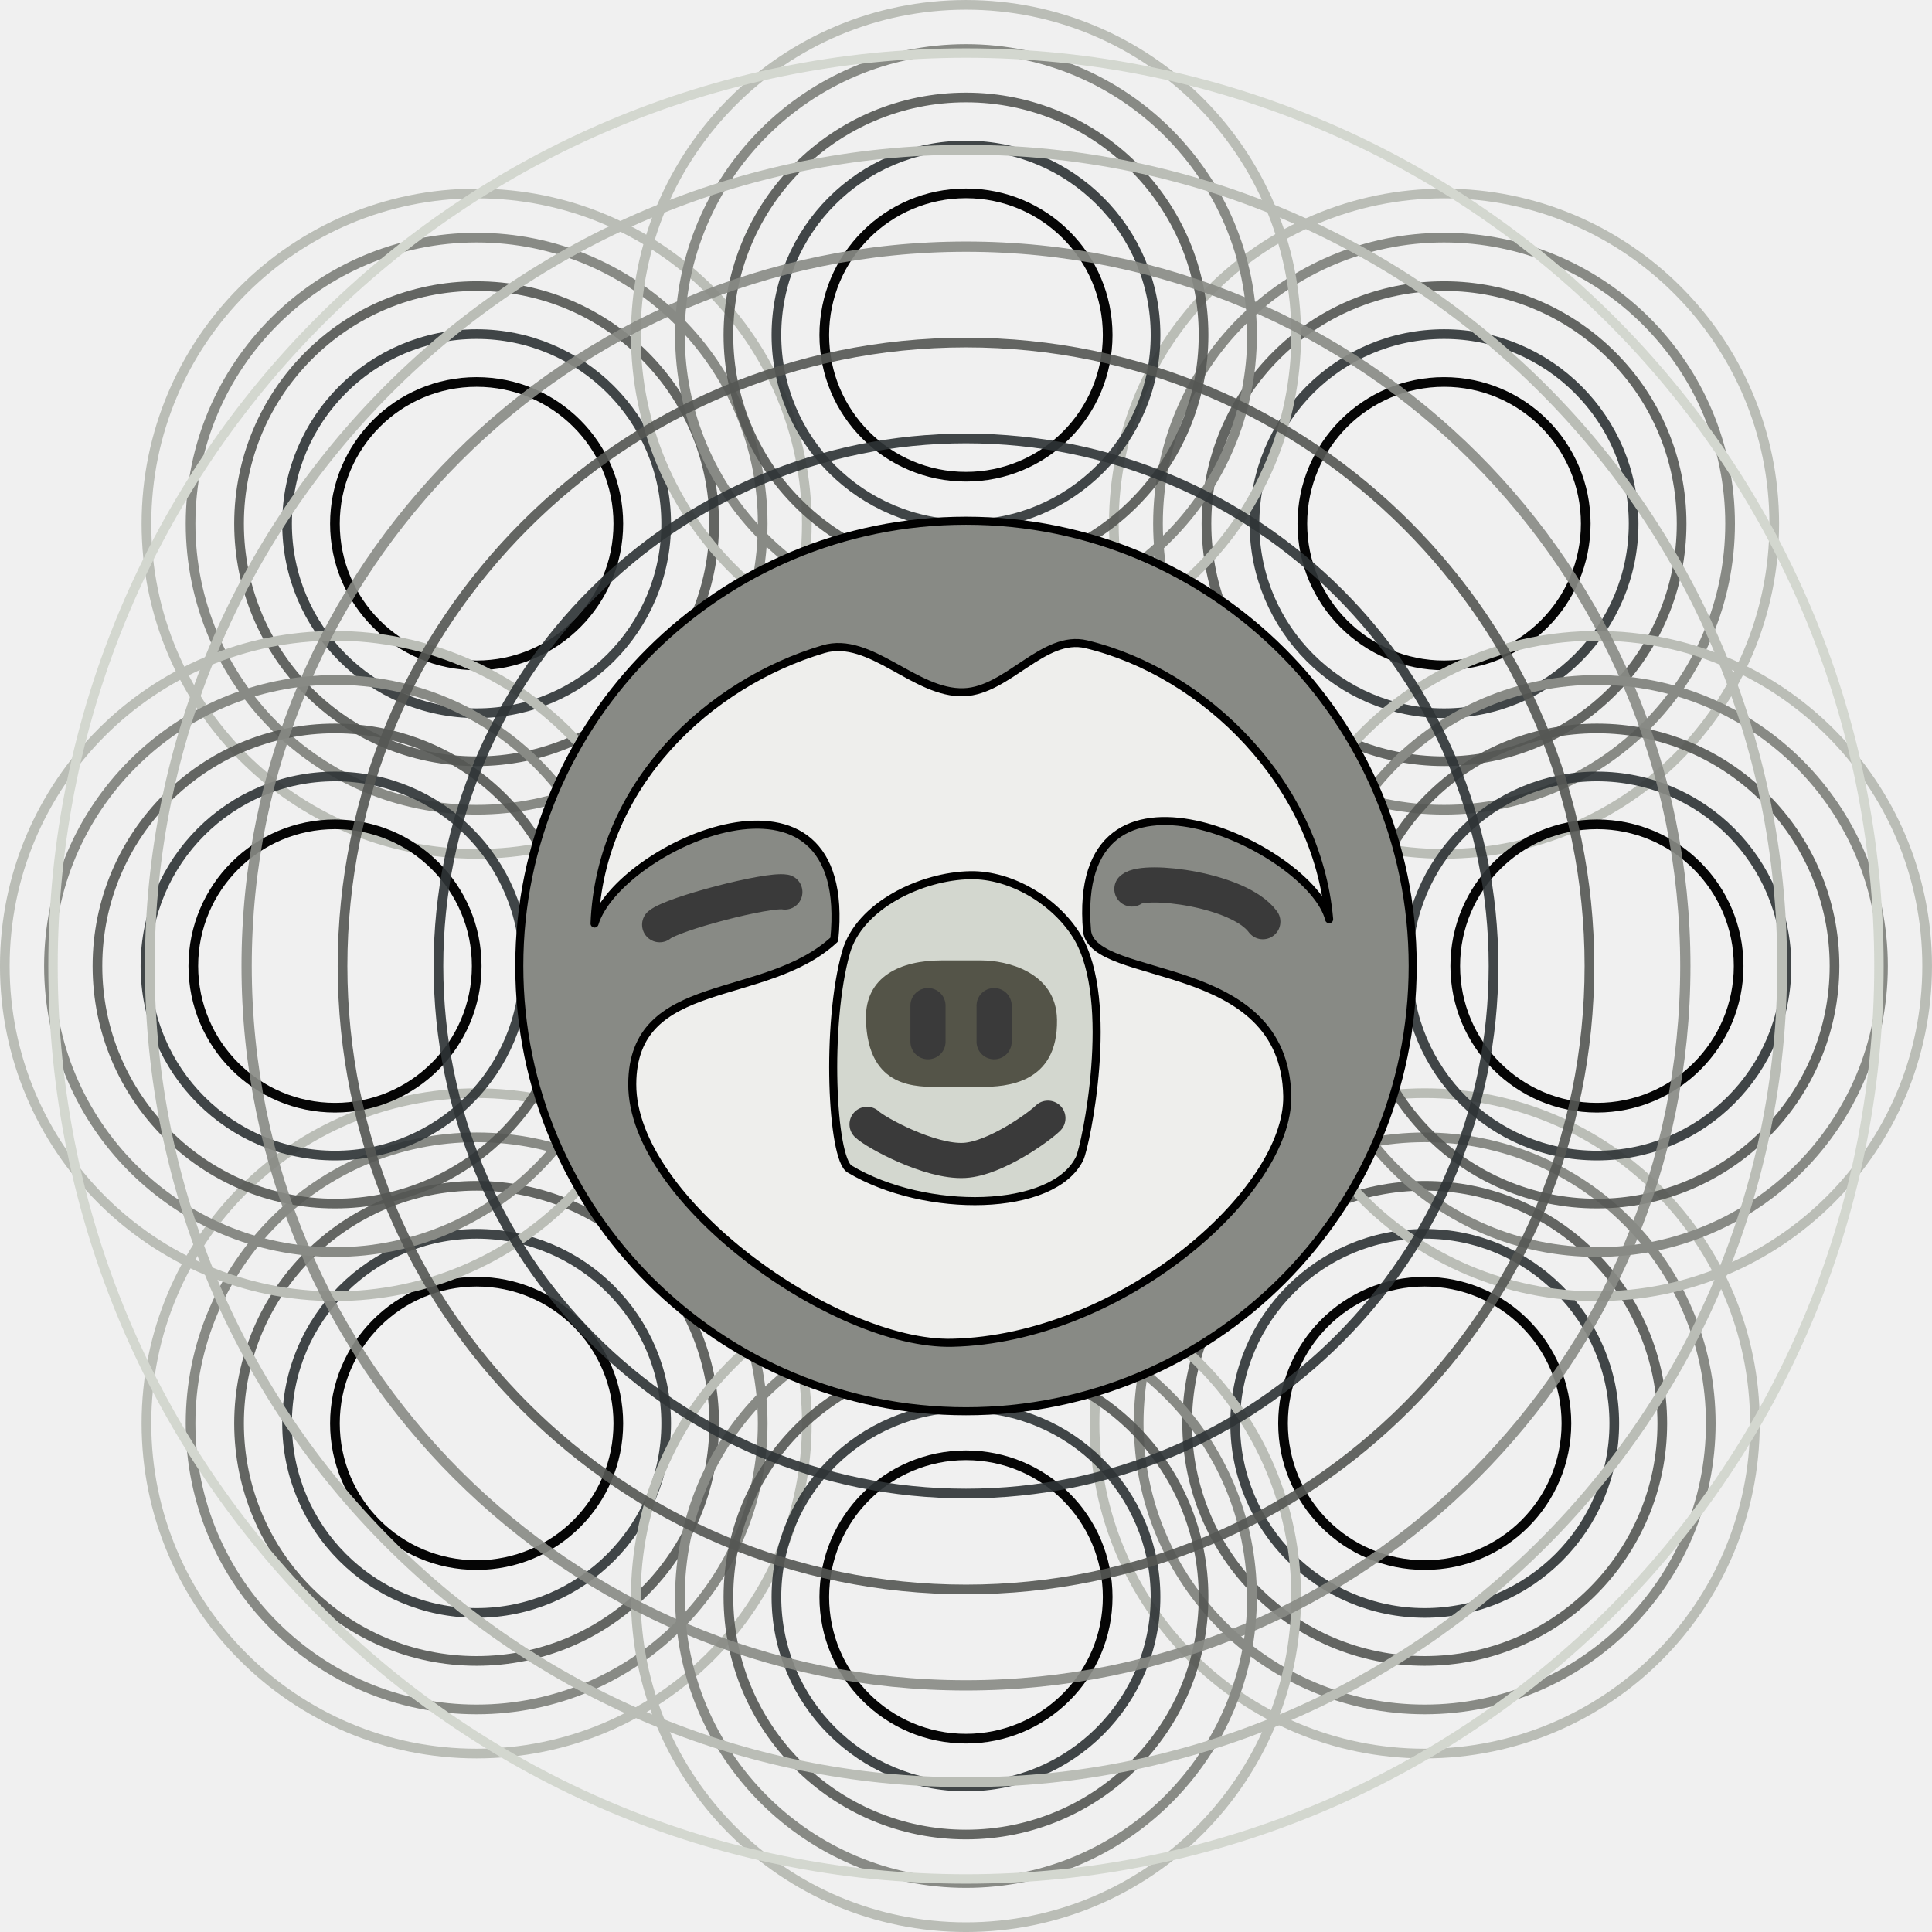
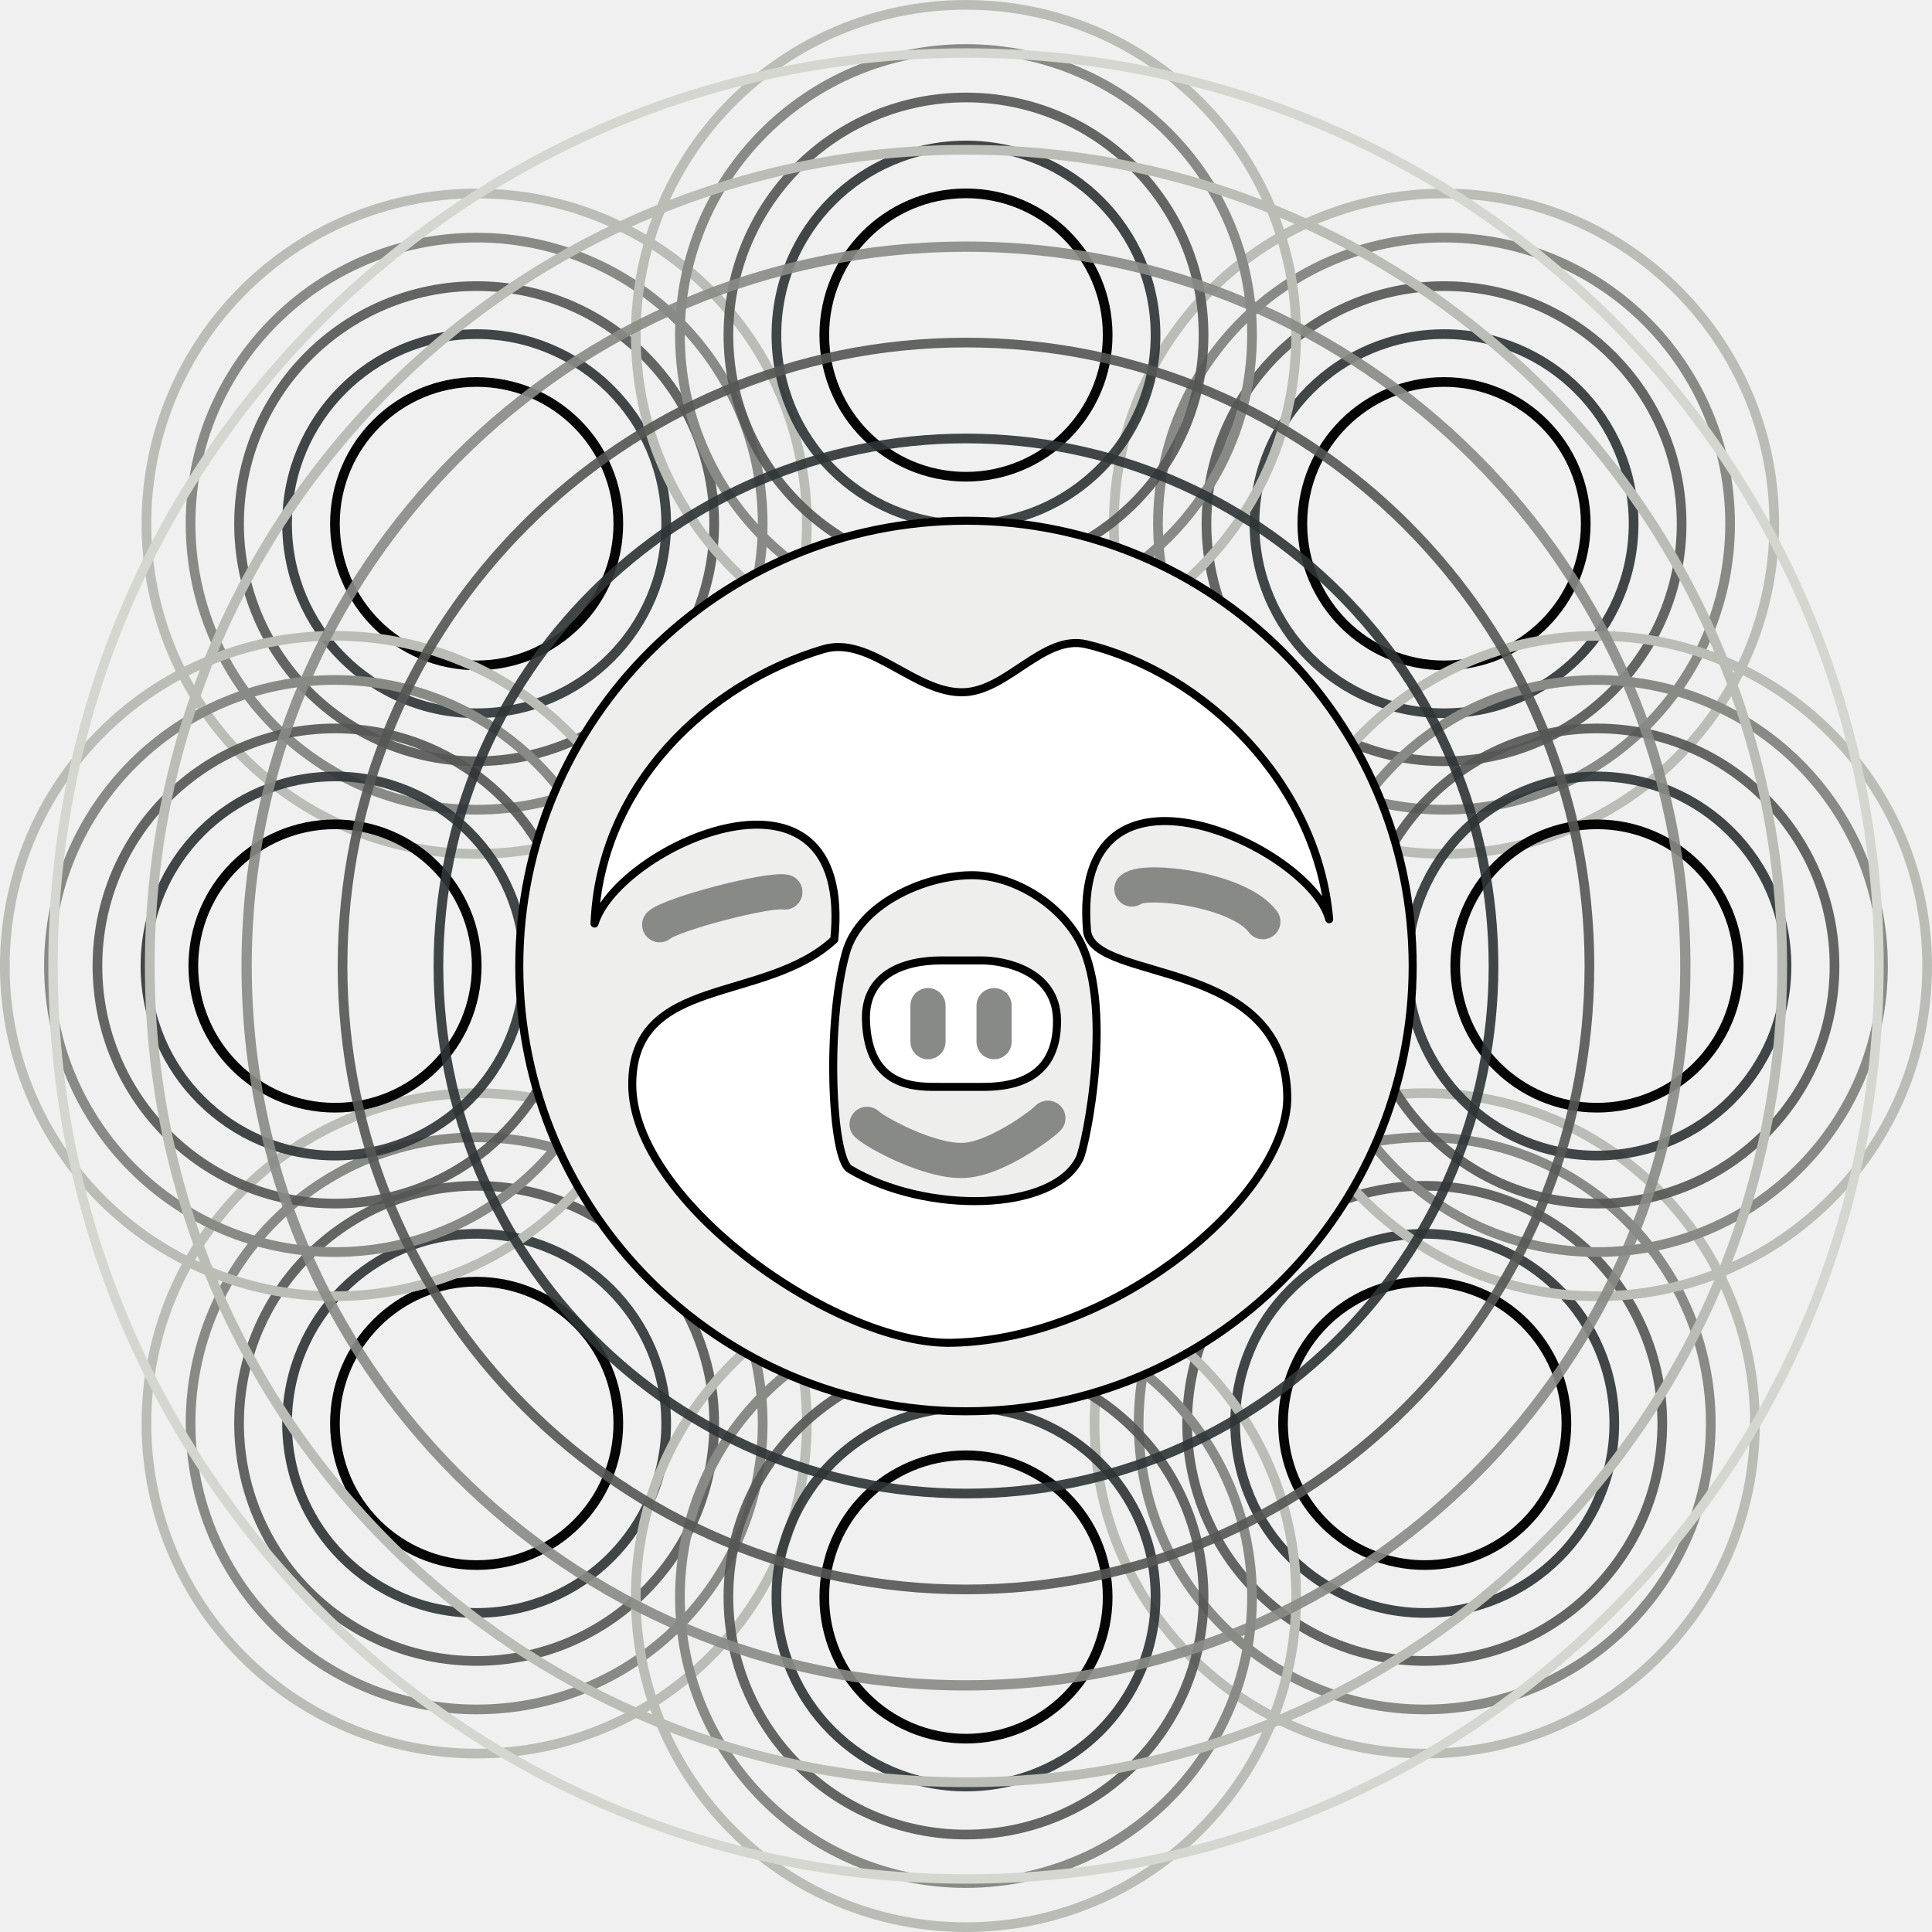
<svg xmlns="http://www.w3.org/2000/svg" xmlns:xlink="http://www.w3.org/1999/xlink" width="200" height="200" viewBox="0 0 52.917 52.917" version="1.1" id="svg8">
  <defs id="defs2">
    <path id="path-1" d="m 0.191,0.137 25.671,0 0,31.895 -25.671,0 z" />
    <path id="path-3" d="m 0.191,0.137 25.671,0 0,31.895 -25.671,0 z" />
    <mask fill="#fff" id="mask-2">
      <use id="use5454" xlink:href="#path-1" x="0" y="0" width="100%" height="100%" />
    </mask>
    <mask fill="#fff" id="mask-4">
      <use id="use5483" xlink:href="#path-3" x="0" y="0" width="100%" height="100%" />
    </mask>
  </defs>
  <g id="layer1" transform="translate(0,-244.0833)">
    <g transform="translate(-29.59807,11.20271)" id="g1090">
      <circle r="7.835" style="fill:none;stroke:#888a85;stroke-width:0.265;stroke-miterlimit:4;stroke-dasharray:none;stroke-opacity:1" cy="247.224" cx="69.15" id="circle1080" />
      <circle id="circle1082" cx="69.15" cy="247.224" style="fill:none;stroke:#babdb6;stroke-width:0.265;stroke-miterlimit:4;stroke-dasharray:none;stroke-opacity:1" r="9.044" />
      <circle r="6.507" style="opacity:0.91;fill:none;stroke:#555753;stroke-width:0.265;stroke-miterlimit:4;stroke-dasharray:none;stroke-opacity:1" cy="247.224" cx="69.15" id="circle1084" />
      <circle id="circle1086" cx="69.15" cy="247.224" style="opacity:0.91;fill:none;stroke:#2e3436;stroke-width:0.265;stroke-miterlimit:4;stroke-dasharray:none;stroke-opacity:1" r="5.192" />
      <circle id="circle1088" cx="69.15" cy="247.224" style="opacity:0.98;fill:none;stroke:#000000;stroke-width:0.265;stroke-miterlimit:4;stroke-dasharray:none;stroke-opacity:1" r="3.881" />
    </g>
    <g id="g1102" transform="translate(-56.09536,11.20271)">
      <circle id="circle1092" cx="69.15" cy="247.224" style="fill:none;stroke:#888a85;stroke-width:0.265;stroke-miterlimit:4;stroke-dasharray:none;stroke-opacity:1" r="7.835" />
      <circle r="9.044" style="fill:none;stroke:#babdb6;stroke-width:0.265;stroke-miterlimit:4;stroke-dasharray:none;stroke-opacity:1" cy="247.224" cx="69.15" id="circle1094" />
      <circle id="circle1096" cx="69.15" cy="247.224" style="opacity:0.91;fill:none;stroke:#555753;stroke-width:0.265;stroke-miterlimit:4;stroke-dasharray:none;stroke-opacity:1" r="6.507" />
      <circle r="5.192" style="opacity:0.91;fill:none;stroke:#2e3436;stroke-width:0.265;stroke-miterlimit:4;stroke-dasharray:none;stroke-opacity:1" cy="247.224" cx="69.15" id="circle1098" />
      <circle r="3.881" style="opacity:0.98;fill:none;stroke:#000000;stroke-width:0.265;stroke-miterlimit:4;stroke-dasharray:none;stroke-opacity:1" cy="247.224" cx="69.15" id="circle1100" />
    </g>
    <g transform="translate(-56.09536,35.84523)" id="g1114">
      <circle r="7.835" style="fill:none;stroke:#888a85;stroke-width:0.265;stroke-miterlimit:4;stroke-dasharray:none;stroke-opacity:1" cy="247.224" cx="69.15" id="circle1104" />
      <circle id="circle1106" cx="69.15" cy="247.224" style="fill:none;stroke:#babdb6;stroke-width:0.265;stroke-miterlimit:4;stroke-dasharray:none;stroke-opacity:1" r="9.044" />
      <circle r="6.507" style="opacity:0.91;fill:none;stroke:#555753;stroke-width:0.265;stroke-miterlimit:4;stroke-dasharray:none;stroke-opacity:1" cy="247.224" cx="69.15" id="circle1108" />
      <circle id="circle1110" cx="69.15" cy="247.224" style="opacity:0.91;fill:none;stroke:#2e3436;stroke-width:0.265;stroke-miterlimit:4;stroke-dasharray:none;stroke-opacity:1" r="5.192" />
      <circle id="circle1112" cx="69.15" cy="247.224" style="opacity:0.98;fill:none;stroke:#000000;stroke-width:0.265;stroke-miterlimit:4;stroke-dasharray:none;stroke-opacity:1" r="3.881" />
    </g>
    <g id="g1126" transform="translate(-30.12724,35.84523)">
      <circle id="circle1116" cx="69.15" cy="247.224" style="fill:none;stroke:#888a85;stroke-width:0.265;stroke-miterlimit:4;stroke-dasharray:none;stroke-opacity:1" r="7.835" />
      <circle r="9.044" style="fill:none;stroke:#babdb6;stroke-width:0.265;stroke-miterlimit:4;stroke-dasharray:none;stroke-opacity:1" cy="247.224" cx="69.15" id="circle1118" />
      <circle id="circle1120" cx="69.15" cy="247.224" style="opacity:0.91;fill:none;stroke:#555753;stroke-width:0.265;stroke-miterlimit:4;stroke-dasharray:none;stroke-opacity:1" r="6.507" />
      <circle r="5.192" style="opacity:0.91;fill:none;stroke:#2e3436;stroke-width:0.265;stroke-miterlimit:4;stroke-dasharray:none;stroke-opacity:1" cy="247.224" cx="69.15" id="circle1122" />
      <circle r="3.881" style="opacity:0.98;fill:none;stroke:#000000;stroke-width:0.265;stroke-miterlimit:4;stroke-dasharray:none;stroke-opacity:1" cy="247.224" cx="69.15" id="circle1124" />
    </g>
    <g id="g1066" transform="translate(-25.41006,23.31814)">
      <circle id="circle1056" cx="69.15" cy="247.224" style="fill:none;stroke:#888a85;stroke-width:0.265;stroke-miterlimit:4;stroke-dasharray:none;stroke-opacity:1" r="7.835" />
      <circle r="9.044" style="fill:none;stroke:#babdb6;stroke-width:0.265;stroke-miterlimit:4;stroke-dasharray:none;stroke-opacity:1" cy="247.224" cx="69.15" id="circle1058" />
      <circle id="circle1060" cx="69.15" cy="247.224" style="opacity:0.91;fill:none;stroke:#555753;stroke-width:0.265;stroke-miterlimit:4;stroke-dasharray:none;stroke-opacity:1" r="6.507" />
      <circle r="5.192" style="opacity:0.91;fill:none;stroke:#2e3436;stroke-width:0.265;stroke-miterlimit:4;stroke-dasharray:none;stroke-opacity:1" cy="247.224" cx="69.15" id="circle1062" />
      <circle r="3.881" style="opacity:0.98;fill:none;stroke:#000000;stroke-width:0.265;stroke-miterlimit:4;stroke-dasharray:none;stroke-opacity:1" cy="247.224" cx="69.15" id="circle1064" />
    </g>
    <g transform="translate(-59.97407,23.31814)" id="g1054">
      <circle r="7.835" style="fill:none;stroke:#888a85;stroke-width:0.265;stroke-miterlimit:4;stroke-dasharray:none;stroke-opacity:1" cy="247.224" cx="69.15" id="circle1044" />
      <circle id="circle1046" cx="69.15" cy="247.224" style="fill:none;stroke:#babdb6;stroke-width:0.265;stroke-miterlimit:4;stroke-dasharray:none;stroke-opacity:1" r="9.044" />
      <circle r="6.507" style="opacity:0.91;fill:none;stroke:#555753;stroke-width:0.265;stroke-miterlimit:4;stroke-dasharray:none;stroke-opacity:1" cy="247.224" cx="69.15" id="circle1048" />
      <circle id="circle1050" cx="69.15" cy="247.224" style="opacity:0.91;fill:none;stroke:#2e3436;stroke-width:0.265;stroke-miterlimit:4;stroke-dasharray:none;stroke-opacity:1" r="5.192" />
      <circle id="circle1052" cx="69.15" cy="247.224" style="opacity:0.98;fill:none;stroke:#000000;stroke-width:0.265;stroke-miterlimit:4;stroke-dasharray:none;stroke-opacity:1" r="3.881" />
    </g>
    <g id="g1042" transform="translate(-42.69206,6.036142)">
      <circle id="circle1018" cx="69.15" cy="247.224" style="fill:none;stroke:#888a85;stroke-width:0.265;stroke-miterlimit:4;stroke-dasharray:none;stroke-opacity:1" r="7.835" />
      <circle r="9.044" style="fill:none;stroke:#babdb6;stroke-width:0.265;stroke-miterlimit:4;stroke-dasharray:none;stroke-opacity:1" cy="247.224" cx="69.15" id="circle1020" />
      <circle id="circle1022" cx="69.15" cy="247.224" style="opacity:0.91;fill:none;stroke:#555753;stroke-width:0.265;stroke-miterlimit:4;stroke-dasharray:none;stroke-opacity:1" r="6.507" />
      <circle r="5.192" style="opacity:0.91;fill:none;stroke:#2e3436;stroke-width:0.265;stroke-miterlimit:4;stroke-dasharray:none;stroke-opacity:1" cy="247.224" cx="69.15" id="circle1024" />
      <circle r="3.881" style="opacity:0.98;fill:none;stroke:#000000;stroke-width:0.265;stroke-miterlimit:4;stroke-dasharray:none;stroke-opacity:1" cy="247.224" cx="69.15" id="circle1035" />
    </g>
    <g transform="translate(-42.69206,40.60014)" id="g1078">
      <circle r="7.835" style="fill:none;stroke:#888a85;stroke-width:0.265;stroke-miterlimit:4;stroke-dasharray:none;stroke-opacity:1" cy="247.224" cx="69.15" id="circle1068" />
      <circle id="circle1070" cx="69.15" cy="247.224" style="fill:none;stroke:#babdb6;stroke-width:0.265;stroke-miterlimit:4;stroke-dasharray:none;stroke-opacity:1" r="9.044" />
      <circle r="6.507" style="opacity:0.91;fill:none;stroke:#555753;stroke-width:0.265;stroke-miterlimit:4;stroke-dasharray:none;stroke-opacity:1" cy="247.224" cx="69.15" id="circle1072" />
      <circle id="circle1074" cx="69.15" cy="247.224" style="opacity:0.91;fill:none;stroke:#2e3436;stroke-width:0.265;stroke-miterlimit:4;stroke-dasharray:none;stroke-opacity:1" r="5.192" />
      <circle id="circle1076" cx="69.15" cy="247.224" style="opacity:0.98;fill:none;stroke:#000000;stroke-width:0.265;stroke-miterlimit:4;stroke-dasharray:none;stroke-opacity:1" r="3.881" />
    </g>
-     <g id="g6013" transform="matrix(0.110243,0,0,0.110243,53.53875,168.4009)">
-       <ellipse ry="110.626" rx="110.983" cx="-245.643" cy="926.505" id="path4138" style="opacity:1;fill:#888a85;fill-opacity:1;fill-rule:nonzero;stroke:#000000;stroke-width:2;stroke-miterlimit:4;stroke-dasharray:none;stroke-dashoffset:0;stroke-opacity:1" />
-       <path id="path5244" d="m -281.071,847.794 c 11.673,-3.475 22.768,11.16 34.939,10.694 10.874,-0.416 19.816,-14.468 30.393,-11.914 29.53,7.131 57.38,34.63 60.321,68.315 -4.476,-17.801 -64.411,-46.023 -60.148,2.971 1.644,12.976 49.115,6.143 49.74,40.964 0.429,23.878 -41.467,60.359 -83.286,61.296 -28.953,0.648 -79.534,-35.276 -79.448,-64.239 0.081,-27.324 32.911,-19.868 50.199,-35.949 5.02,-49.754 -53.654,-23.309 -59.566,-3.971 1.385,-34.737 28.497,-59.726 56.857,-68.167 z" style="fill:#eeeeec;fill-rule:evenodd;stroke:#000000;stroke-width:2;stroke-linecap:round;stroke-linejoin:round;stroke-miterlimit:4;stroke-dasharray:none;stroke-opacity:1" />
-       <path id="path5254" d="m -274.566,976.945 c 18.934,11.301 50.69,10.765 57.168,-2.648 1.465,-3.034 9.061,-39.043 -0.628,-55.087 -5.275,-8.736 -16.337,-15.434 -26.541,-15.26 -12.119,0.207 -27.587,7.526 -30.888,19.189 -5.071,17.922 -3.556,51.154 0.888,53.806 z" style="fill:#d3d7cf;fill-rule:evenodd;stroke:#000000;stroke-width:2;stroke-linecap:butt;stroke-linejoin:round;stroke-miterlimit:4;stroke-dasharray:none;stroke-opacity:1" />
-       <path id="path5442" d="m -204.427,907.38 c 3.241,-2.713 26.593,0.033 32.534,8.12" style="fill:none;fill-rule:evenodd;stroke:#3a3a3a;stroke-width:8.733;stroke-linecap:round" />
-       <path id="path5462" d="m -225.294,964.319 c -1.98,2.015 -12.996,10.05 -20.727,10.49 -8.59,0.489 -22.209,-7.004 -24.203,-8.966" style="fill:none;fill-rule:evenodd;stroke:#3a3a3a;stroke-width:8.733;stroke-linecap:round" />
-       <path style="fill:none;fill-rule:evenodd;stroke:#3a3a3a;stroke-width:8.733;stroke-linecap:round" d="m -290.648,908.131 c -4.208,-0.779 -27.83,5.365 -31.106,8.12" id="path5967" />
-       <path id="path5487" d="m -241.756,956.541 c 0,0 -6.681,0 -10.022,0 -5.898,0 -18.258,0.671 -18.724,-16.712 -0.289,-10.779 8.702,-14.712 18.724,-14.712 3.341,0 6.681,0 10.022,0 5.899,0 18.515,2.698 18.724,14.712 0.279,16.015 -12.825,16.712 -18.724,16.712" style="fill:#545448;fill-rule:nonzero;stroke:none;stroke-width:1" />
-       <path style="fill:none;fill-rule:evenodd;stroke:#3a3a3a;stroke-width:8.733;stroke-linecap:round" d="m -255.086,945.314 v -8.966" id="path5969" />
-       <path id="path5971" d="m -238.658,945.314 v -8.966" style="fill:none;fill-rule:evenodd;stroke:#3a3a3a;stroke-width:8.733;stroke-linecap:round" />
-     </g>
+     <ellipse style="opacity:1;fill:#eeeeec;fill-opacity:1;fill-rule:nonzero;stroke:#000000;stroke-width:0.22;stroke-miterlimit:4;stroke-dasharray:none;stroke-dashoffset:0;stroke-opacity:1" id="path4138" cy="270.542" cx="26.458" rx="12.235" ry="12.196" />
+     <path style="fill:#ffffff;fill-rule:evenodd;stroke:#000000;stroke-width:0.22;stroke-linecap:round;stroke-linejoin:round;stroke-miterlimit:4;stroke-dasharray:none;stroke-opacity:1" d="m 22.553,261.864 c 1.287,-0.383 2.51,1.23 3.852,1.179 1.199,-0.046 2.185,-1.595 3.351,-1.313 3.255,0.786 6.326,3.818 6.65,7.531 -0.493,-1.962 -7.101,-5.074 -6.631,0.328 0.181,1.43 5.415,0.677 5.483,4.516 0.047,2.632 -4.571,6.654 -9.182,6.757 -3.192,0.071 -8.768,-3.889 -8.759,-7.082 0.009,-3.012 3.628,-2.19 5.534,-3.963 0.553,-5.485 -5.915,-2.57 -6.567,-0.438 0.153,-3.829 3.142,-6.584 6.268,-7.515 z" id="path5244" />
+     <path style="fill:#eeeeec;fill-rule:evenodd;stroke:#000000;stroke-width:0.22;stroke-linecap:butt;stroke-linejoin:round;stroke-miterlimit:4;stroke-dasharray:none;stroke-opacity:1" d="m 23.27,276.102 c 2.087,1.246 5.588,1.187 6.302,-0.292 0.162,-0.334 0.999,-4.304 -0.069,-6.073 -0.582,-0.963 -1.801,-1.701 -2.926,-1.682 -1.336,0.023 -3.041,0.83 -3.405,2.115 -0.559,1.976 -0.392,5.639 0.098,5.932 z" id="path5254" />
+     <path style="fill:#babdb6;fill-rule:evenodd;stroke:#888a85;stroke-width:0.963;stroke-linecap:round" d="m 31.002,268.433 c 0.357,-0.299 2.932,0.004 3.587,0.895" id="path5442" />
+     <path style="fill:none;fill-rule:evenodd;stroke:#888a85;stroke-width:0.963;stroke-linecap:round" d="m 28.702,274.71 c -0.218,0.222 -1.433,1.108 -2.285,1.156 -0.947,0.054 -2.448,-0.772 -2.668,-0.988" id="path5462" />
+     <path id="path5967" d="m 21.497,268.516 c -0.464,-0.086 -3.068,0.591 -3.429,0.895" style="fill:none;fill-rule:evenodd;stroke:#888a85;stroke-width:0.963;stroke-linecap:round" />
+     <path style="fill:#ffffff;fill-rule:nonzero;stroke:#000000;stroke-width:0.22;stroke-miterlimit:4;stroke-dasharray:none" d="m 26.887,273.853 c 0,0 -0.737,0 -1.105,0 -0.65,0 -2.013,0.074 -2.064,-1.842 -0.032,-1.188 0.959,-1.622 2.064,-1.622 0.368,0 0.737,0 1.105,0 0.65,0 2.041,0.297 2.064,1.622 0.031,1.766 -1.414,1.842 -2.064,1.842" id="path5487" />
+     <path id="path5969" d="m 25.417,272.615 v -0.988" style="fill:#888a85;fill-rule:evenodd;stroke:#888a85;stroke-width:0.963;stroke-linecap:round" />
+     <path style="fill:#888a85;fill-rule:evenodd;stroke:#888a85;stroke-width:0.963;stroke-linecap:round" d="m 27.228,272.615 v -0.988" id="path5971" />
    <g id="g1016">
      <circle r="25.006" style="fill:none;stroke:#d3d7cf;stroke-width:0.258;stroke-miterlimit:4;stroke-dasharray:none;stroke-opacity:1" cy="270.542" cx="26.458" id="path166" />
      <circle id="circle973" cx="26.458" cy="270.542" style="fill:none;stroke:#babdb6;stroke-width:0.267;stroke-miterlimit:4;stroke-dasharray:none;stroke-opacity:1" r="22.356" />
      <circle r="19.703" style="opacity:0.91;fill:none;stroke:#888a85;stroke-width:0.281;stroke-miterlimit:4;stroke-dasharray:none;stroke-opacity:1" cy="270.542" cx="26.458" id="circle975" />
      <circle id="circle1007" cx="26.458" cy="270.542" style="opacity:0.91;fill:none;stroke:#555753;stroke-width:0.265;stroke-miterlimit:4;stroke-dasharray:none;stroke-opacity:1" r="17.076" />
      <circle r="14.449" style="opacity:0.91;fill:none;stroke:#2e3436;stroke-width:0.265;stroke-miterlimit:4;stroke-dasharray:none;stroke-opacity:1" cy="270.542" cx="26.458" id="circle1009" />
    </g>
  </g>
</svg>
